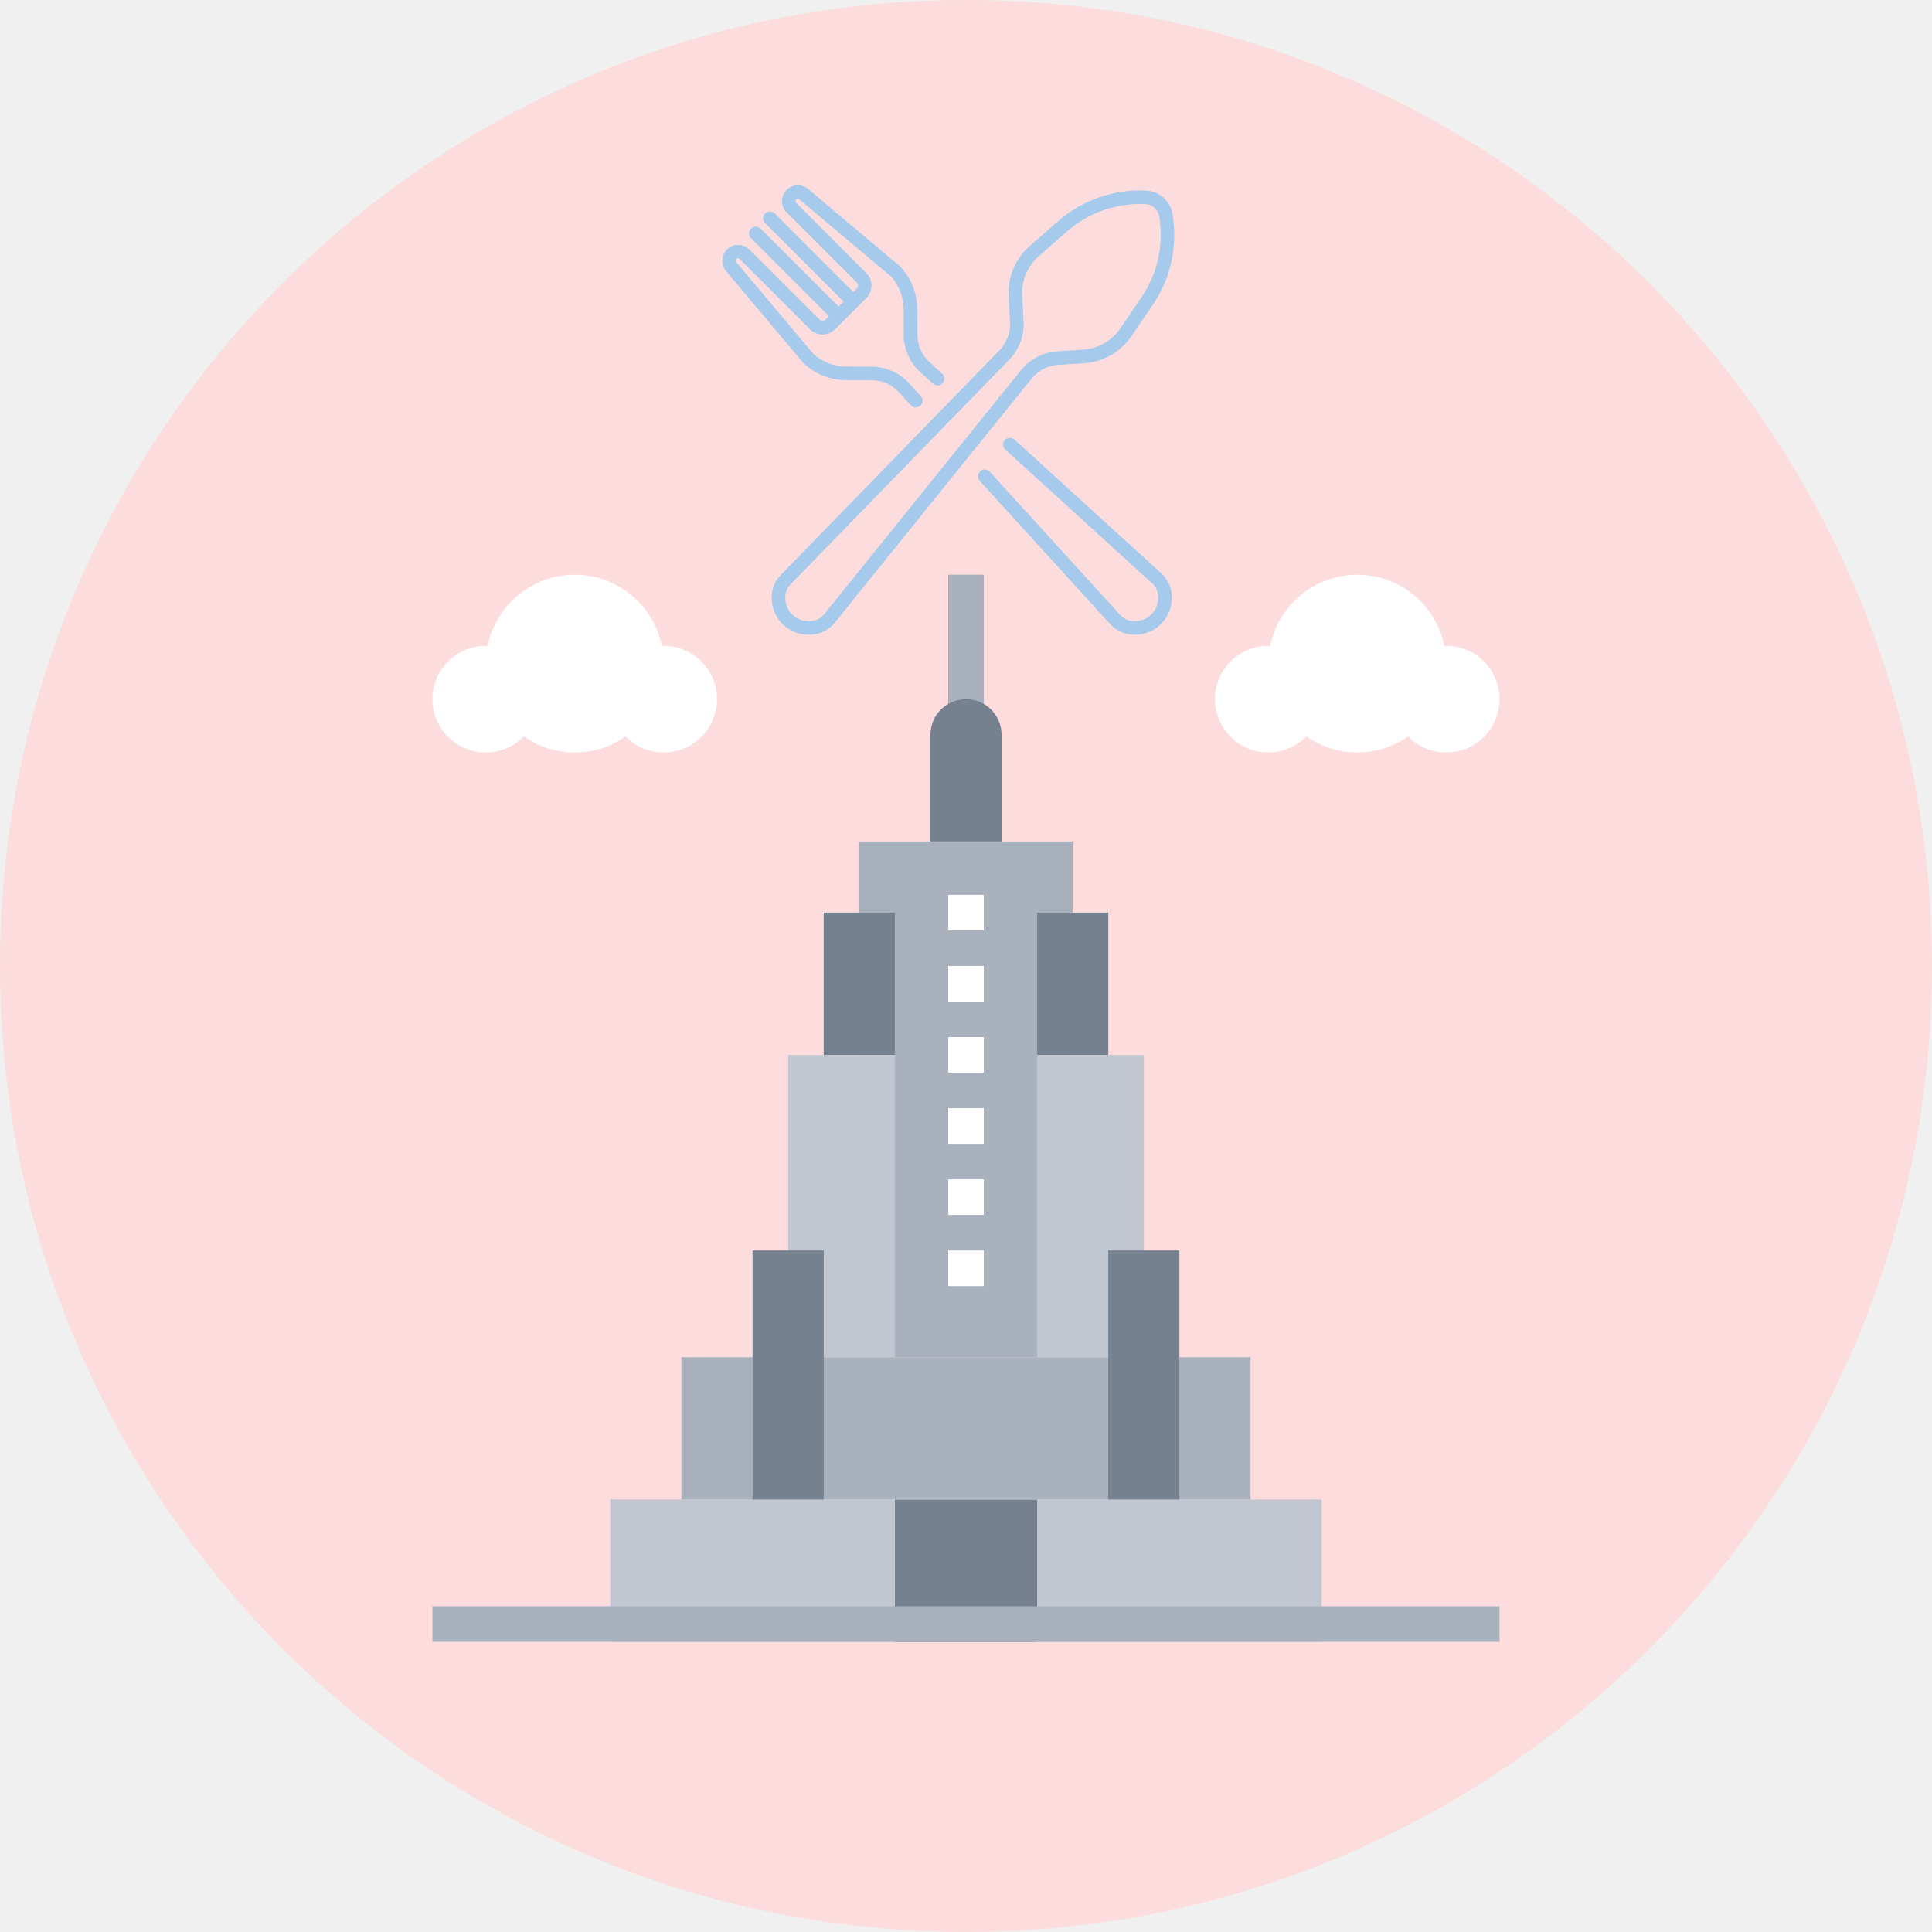
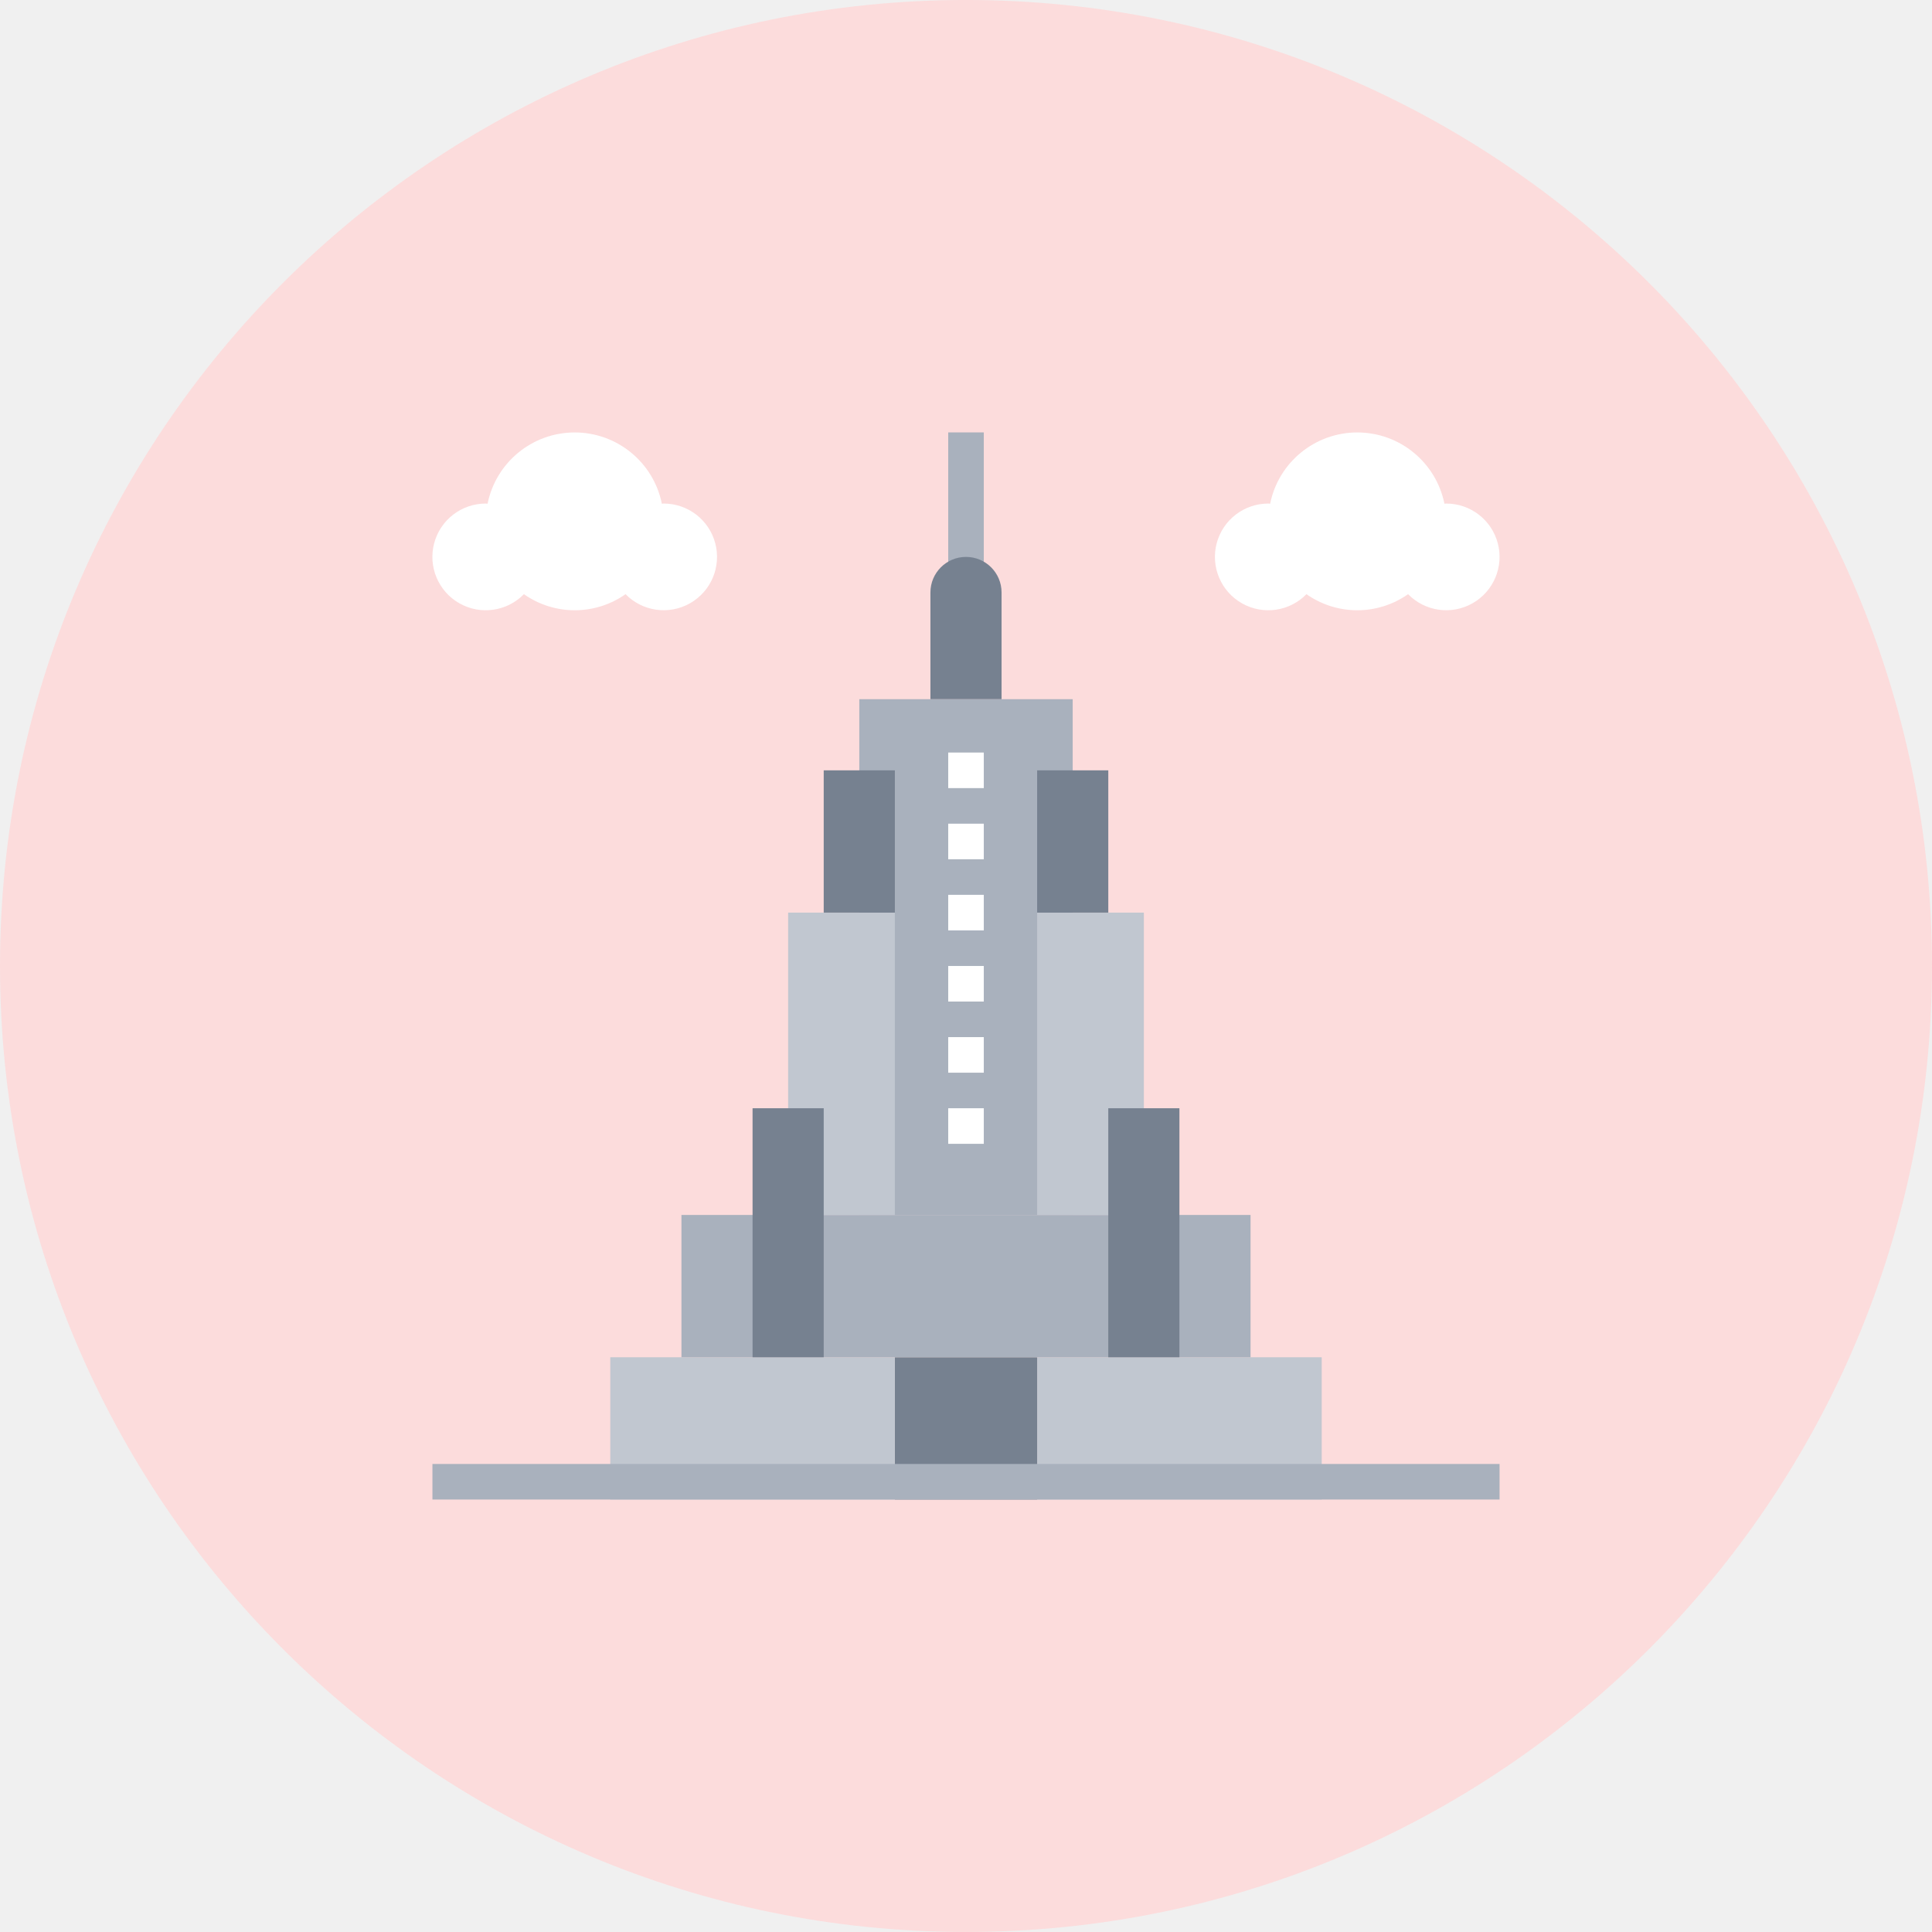
<svg xmlns="http://www.w3.org/2000/svg" id="Layer_1" data-name="Layer 1" viewBox="0 0 109.975 109.972">
  <defs>
-     <style>.cls-1{fill:#fcdcdc;}.cls-2{fill:#a9b1bd;}.cls-3{fill:#768190;}.cls-4{fill:#c1c7d0;}.cls-5{fill:#fff;}.cls-6{fill:#a6caeb;}</style>
+     <style>.cls-1{fill:#fcdcdc;}.cls-2{fill:#a9b1bd;}.cls-3{fill:#768190;}.cls-4{fill:#c1c7d0;}.cls-5{fill:#fff;}</style>
  </defs>
  <circle id="circle" class="cls-1" cx="54.987" cy="54.986" r="54.987" />
  <g id="building">
-     <path class="cls-2" d="M48.926,47.913H61.074V77.273H48.926Z" transform="translate(-0.0127 -0.0142)" />
-     <path class="cls-2" d="M53.988,32.727h2.025v8.099H53.988Z" transform="translate(-0.0127 -0.0142)" />
-     <path class="cls-3" d="M52.975,47.913V41.839a2.025,2.025,0,1,1,4.05,0v6.074" transform="translate(-0.0127 -0.0142)" />
-     <path class="cls-4" d="M59.05,85.372H75.248v8.099H59.05Z" transform="translate(-0.0127 -0.0142)" />
-     <path class="cls-3" d="M50.95,85.372H59.05v8.099H50.95Z" transform="translate(-0.0127 -0.0142)" />
-     <path class="cls-4" d="M34.752,85.372H50.95v8.099H34.752Z" transform="translate(-0.0127 -0.0142)" />
-     <path class="cls-2" d="M38.802,77.273H71.198v8.099H38.802Z" transform="translate(-0.0127 -0.0142)" />
-     <path class="cls-4" d="M44.876,60.062H50.95V77.273H44.876Z" transform="translate(-0.0127 -0.0142)" />
-     <path class="cls-4" d="M59.05,60.062h6.074V77.273H59.05Z" transform="translate(-0.0127 -0.0142)" />
-     <path class="cls-3" d="M42.851,71.198h4.05V85.372h-4.05Z" transform="translate(-0.0127 -0.0142)" />
-     <path class="cls-3" d="M63.099,71.198h4.05V85.372h-4.05Z" transform="translate(-0.0127 -0.0142)" />
-     <path class="cls-3" d="M46.901,51.963h4.05V60.062h-4.05Z" transform="translate(-0.0127 -0.0142)" />
-     <path class="cls-3" d="M59.05,51.963h4.05V60.062H59.05Z" transform="translate(-0.0127 -0.0142)" />
-     <g id="clouds">
-       <path class="cls-5" d="M37.789,36.777c-.034,0-.067.009-.101.01a5.061,5.061,0,0,0-9.921,0c-.035-.001-.067-.01-.101-.01a3.037,3.037,0,1,0,2.17,5.158,5.024,5.024,0,0,0,5.785,0,3.036,3.036,0,1,0,2.17-5.158Z" transform="translate(-0.0127 -0.0142)" />
-       <path class="cls-5" d="M82.335,36.777c-.034,0-.067.009-.101.01a5.061,5.061,0,0,0-9.921,0c-.034-.001-.067-.01-.101-.01A3.037,3.037,0,1,0,74.38,41.935a5.024,5.024,0,0,0,5.785,0,3.036,3.036,0,1,0,2.17-5.158Z" transform="translate(-0.0127 -0.0142)" />
-     </g>
-     <path class="cls-2" d="M24.628,91.446H85.372v2.025H24.628Z" transform="translate(-0.0127 -0.0142)" />
+     <path class="cls-2" d="M48.926,39.814H61.074V69.174H48.926Z" transform="translate(-0.0127 -0.0142)" />
+     <path class="cls-2" d="M53.988,24.628h2.025v8.099H53.988Z" transform="translate(-0.0127 -0.0142)" />
+     <path class="cls-3" d="M52.975,39.814V33.74a2.025,2.025,0,0,1,4.05,0v6.074" transform="translate(-0.0127 -0.0142)" />
+     <path class="cls-4" d="M59.05,77.273H75.248v8.099H59.05Z" transform="translate(-0.0127 -0.0142)" />
+     <path class="cls-3" d="M50.95,77.273H59.05v8.099H50.95Z" transform="translate(-0.0127 -0.0142)" />
+     <path class="cls-4" d="M34.752,77.273H50.95v8.099H34.752Z" transform="translate(-0.0127 -0.0142)" />
+     <path class="cls-2" d="M38.802,69.174H71.198v8.099H38.802Z" transform="translate(-0.0127 -0.0142)" />
+     <path class="cls-4" d="M44.876,51.963H50.95V69.174H44.876Z" transform="translate(-0.0127 -0.0142)" />
+     <path class="cls-4" d="M59.05,51.963h6.074V69.174H59.05Z" transform="translate(-0.0127 -0.0142)" />
+     <path class="cls-3" d="M42.851,63.099h4.05V77.273h-4.05Z" transform="translate(-0.0127 -0.0142)" />
+     <path class="cls-3" d="M63.099,63.099h4.05V77.273h-4.05Z" transform="translate(-0.0127 -0.0142)" />
+     <path class="cls-3" d="M46.901,43.864h4.05v8.099h-4.05Z" transform="translate(-0.0127 -0.0142)" />
+     <path class="cls-3" d="M59.05,43.864h4.05v8.099H59.05Z" transform="translate(-0.0127 -0.0142)" />
+     <path class="cls-5" d="M37.789,28.678c-.034,0-.067.009-.101.01a5.061,5.061,0,0,0-9.921,0c-.035-.001-.067-.01-.101-.01a3.037,3.037,0,1,0,2.17,5.158,5.024,5.024,0,0,0,5.785,0,3.036,3.036,0,1,0,2.17-5.158Z" transform="translate(-0.0127 -0.0142)" />
+     <path class="cls-5" d="M82.335,28.678c-.034,0-.067.009-.101.01a5.061,5.061,0,0,0-9.921,0c-.034-.001-.067-.01-.101-.01A3.037,3.037,0,1,0,74.38,33.836a5.024,5.024,0,0,0,5.785,0,3.036,3.036,0,1,0,2.17-5.158Z" transform="translate(-0.0127 -0.0142)" />
+     <path class="cls-2" d="M24.628,83.347H85.372v2.025H24.628Z" transform="translate(-0.0127 -0.0142)" />
+     <path class="cls-5" d="M53.988,42.851h2.025v2.025H53.988Z" transform="translate(-0.0127 -0.0142)" />
+     <path class="cls-5" d="M53.988,46.901h2.025v2.025H53.988Z" transform="translate(-0.0127 -0.0142)" />
    <path class="cls-5" d="M53.988,50.95h2.025v2.025H53.988Z" transform="translate(-0.0127 -0.0142)" />
    <path class="cls-5" d="M53.988,55h2.025v2.025H53.988Z" transform="translate(-0.0127 -0.0142)" />
    <path class="cls-5" d="M53.988,59.05h2.025v2.025H53.988Z" transform="translate(-0.0127 -0.0142)" />
    <path class="cls-5" d="M53.988,63.099h2.025v2.025H53.988Z" transform="translate(-0.0127 -0.0142)" />
-     <path class="cls-5" d="M53.988,67.149h2.025v2.025H53.988Z" transform="translate(-0.0127 -0.0142)" />
-     <path class="cls-5" d="M53.988,71.198h2.025v2.025H53.988Z" transform="translate(-0.0127 -0.0142)" />
-   </g>
-   <g id="restaurant">
-     <path class="cls-6" d="M60.251,20.783l1.512-.096.008,0a3.561,3.561,0,0,0,2.654-1.549l1.196-1.754A7.077,7.077,0,0,0,66.755,12.19a1.597,1.597,0,0,0-1.498-1.328,7.076,7.076,0,0,0-5.019,1.749L58.64,14.008a3.561,3.561,0,0,0-1.22,2.821l0,.008.086,1.513a2.13,2.13,0,0,1-.592,1.595L44.43,32.77a1.814,1.814,0,0,0-.486,1.347,2.086,2.086,0,0,0,2.114,2.027c.055,0,.111-.002.166-.007a1.814,1.814,0,0,0,1.28-.646L58.737,21.563A2.129,2.129,0,0,1,60.251,20.783Zm-2.113.294L46.905,35.005a1.05,1.05,0,0,1-.743.363,1.318,1.318,0,0,1-1.447-1.283,1.048,1.048,0,0,1,.27-.779L57.468,20.482a2.904,2.904,0,0,0,.809-2.176l-.086-1.509a2.793,2.793,0,0,1,.957-2.208l1.598-1.397a6.312,6.312,0,0,1,4.475-1.56.826.826,0,0,1,.774.686,6.31,6.31,0,0,1-1.012,4.629l-1.196,1.754A2.793,2.793,0,0,1,61.71,19.917l-1.508.095A2.905,2.905,0,0,0,58.138,21.077Z" transform="translate(-0.0127 -0.0142)" />
-     <path class="cls-6" d="M66.144,32.673l-8.371-7.624a.386.386,0,1,0-.52.57l8.369,7.623a1.05,1.05,0,0,1,.318.763,1.318,1.318,0,0,1-1.367,1.367,1.049,1.049,0,0,1-.761-.316l-7.459-8.189a.386.386,0,1,0-.571.52l7.461,8.191a1.814,1.814,0,0,0,1.315.566l.04,0A2.088,2.088,0,0,0,66.712,33.99,1.816,1.816,0,0,0,66.144,32.673Z" transform="translate(-0.0127 -0.0142)" />
-     <path class="cls-6" d="M45.774,20.71a3.574,3.574,0,0,0,2.336.945l.008,0,1.515.005a2.128,2.128,0,0,1,1.557.687l.667.733a.386.386,0,1,0,.571-.52l-.668-.734a2.904,2.904,0,0,0-2.124-.938l-1.511-.005a2.803,2.803,0,0,1-1.811-.724l-4.391-5.22a.133.133,0,0,1,.196-.18l3.997,3.997a1.014,1.014,0,0,0,1.433,0l.47-.469v0l.834-.834,0,0,0,0,.469-.469a1.014,1.014,0,0,0,0-1.433L45.326,11.552a.133.133,0,0,1,.18-.196l5.22,4.391a2.802,2.802,0,0,1,.725,1.81l.005,1.511a2.905,2.905,0,0,0,.939,2.125l.715.651a.386.386,0,1,0,.52-.57l-.714-.65a2.129,2.129,0,0,1-.688-1.558l-.005-1.515,0-.008a3.572,3.572,0,0,0-.945-2.336.378.378,0,0,0-.035-.034l-5.239-4.407a.905.905,0,0,0-1.222,1.332l3.997,3.997a.242.242,0,0,1,0,.342l-.197.197-4.455-4.454a.386.386,0,1,0-.545.545l4.455,4.455-.289.288-4.455-4.454a.386.386,0,0,0-.545.545l4.454,4.455-.197.197a.242.242,0,0,1-.342,0l-3.997-3.997a.905.905,0,0,0-1.332,1.222L45.74,20.674A.363.363,0,0,0,45.774,20.71Z" transform="translate(-0.0127 -0.0142)" />
  </g>
</svg>
